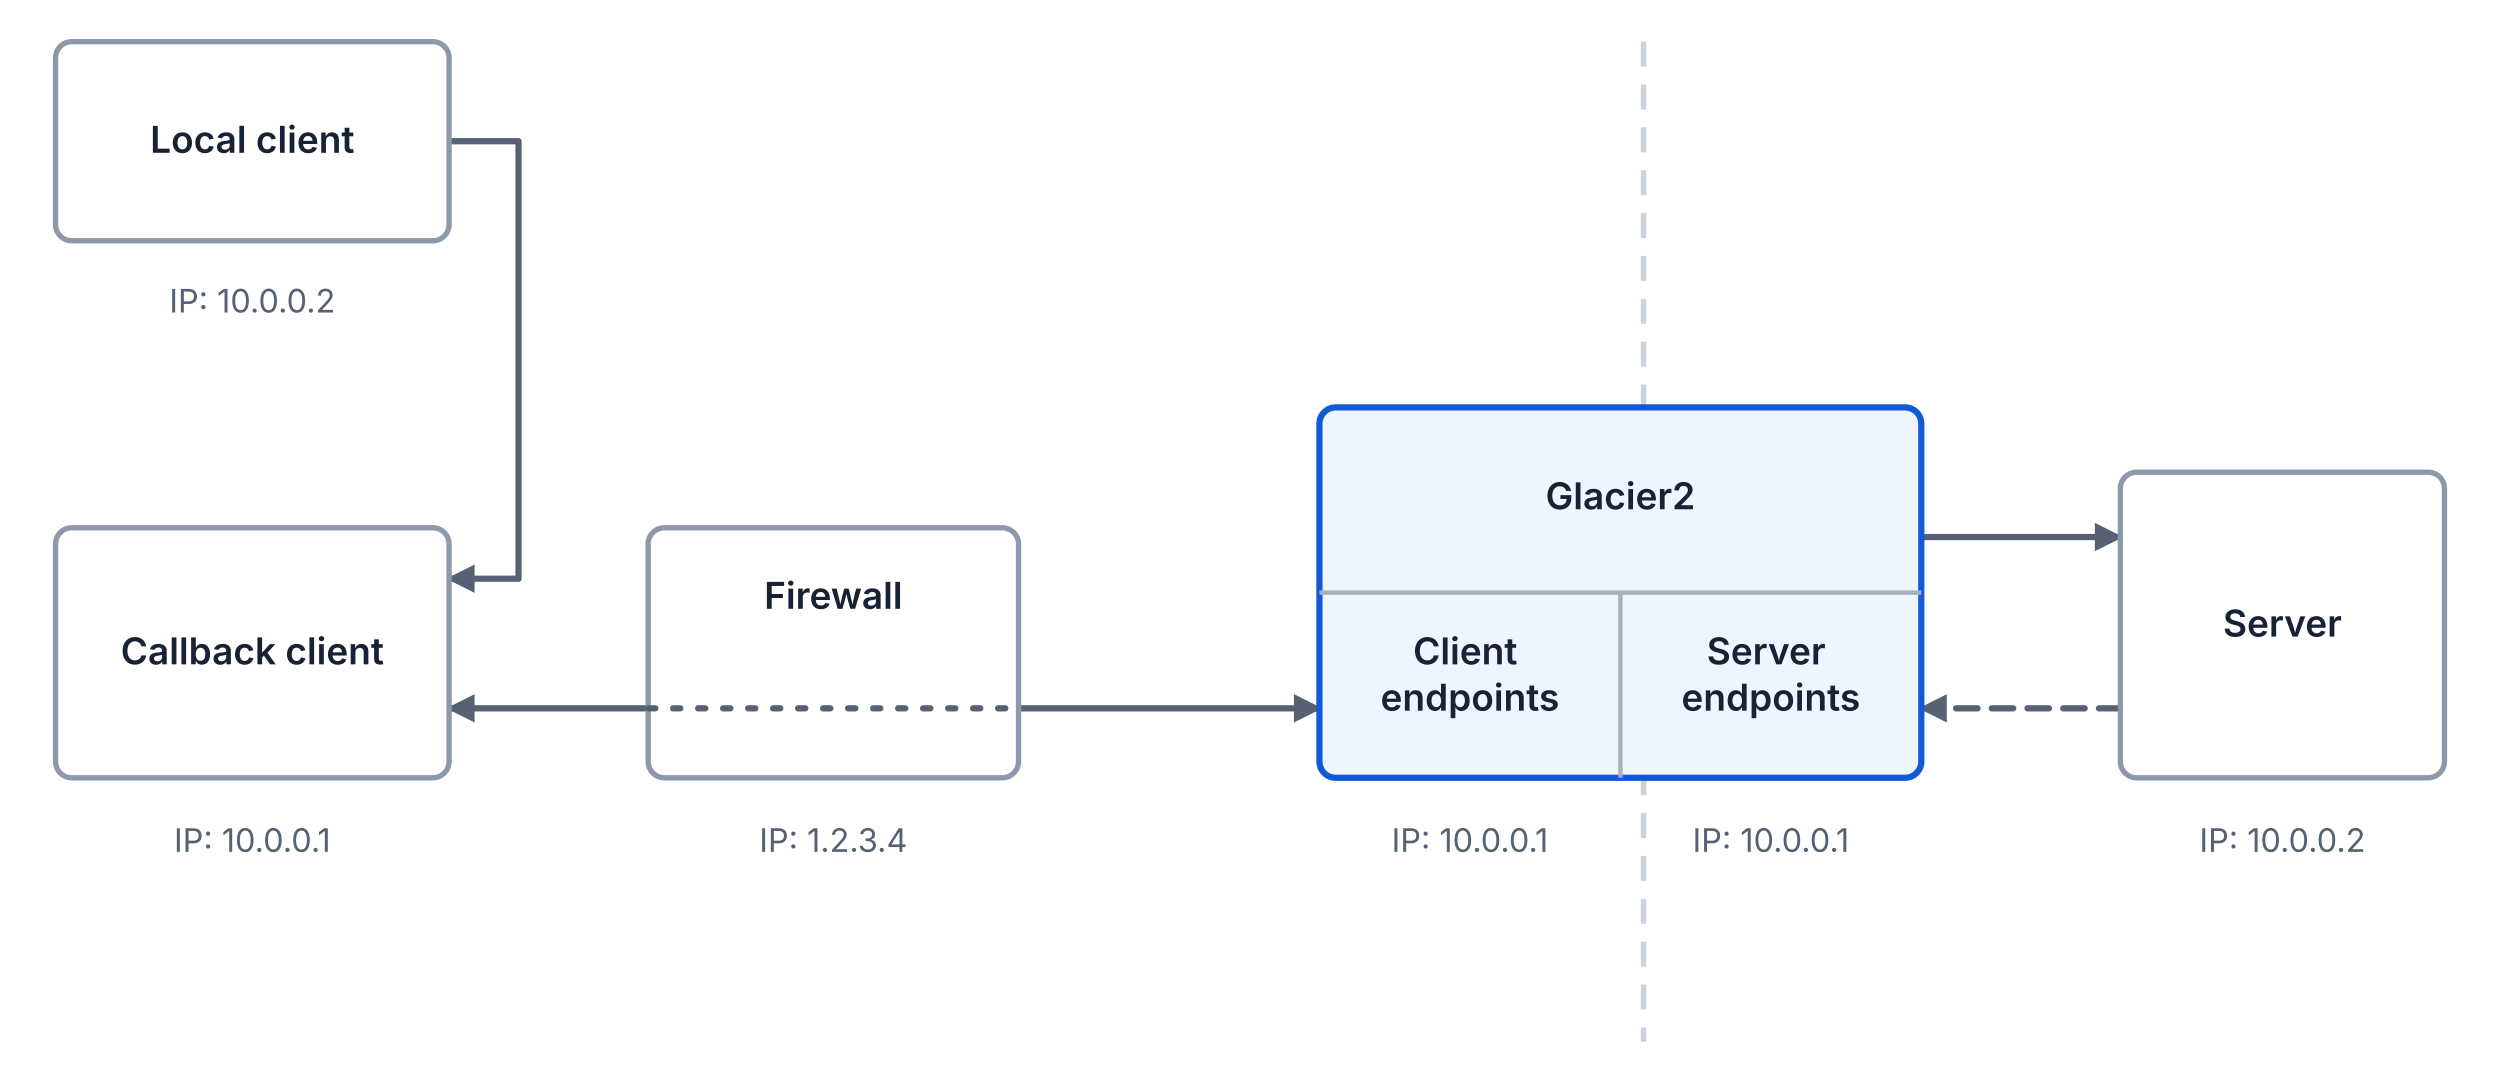
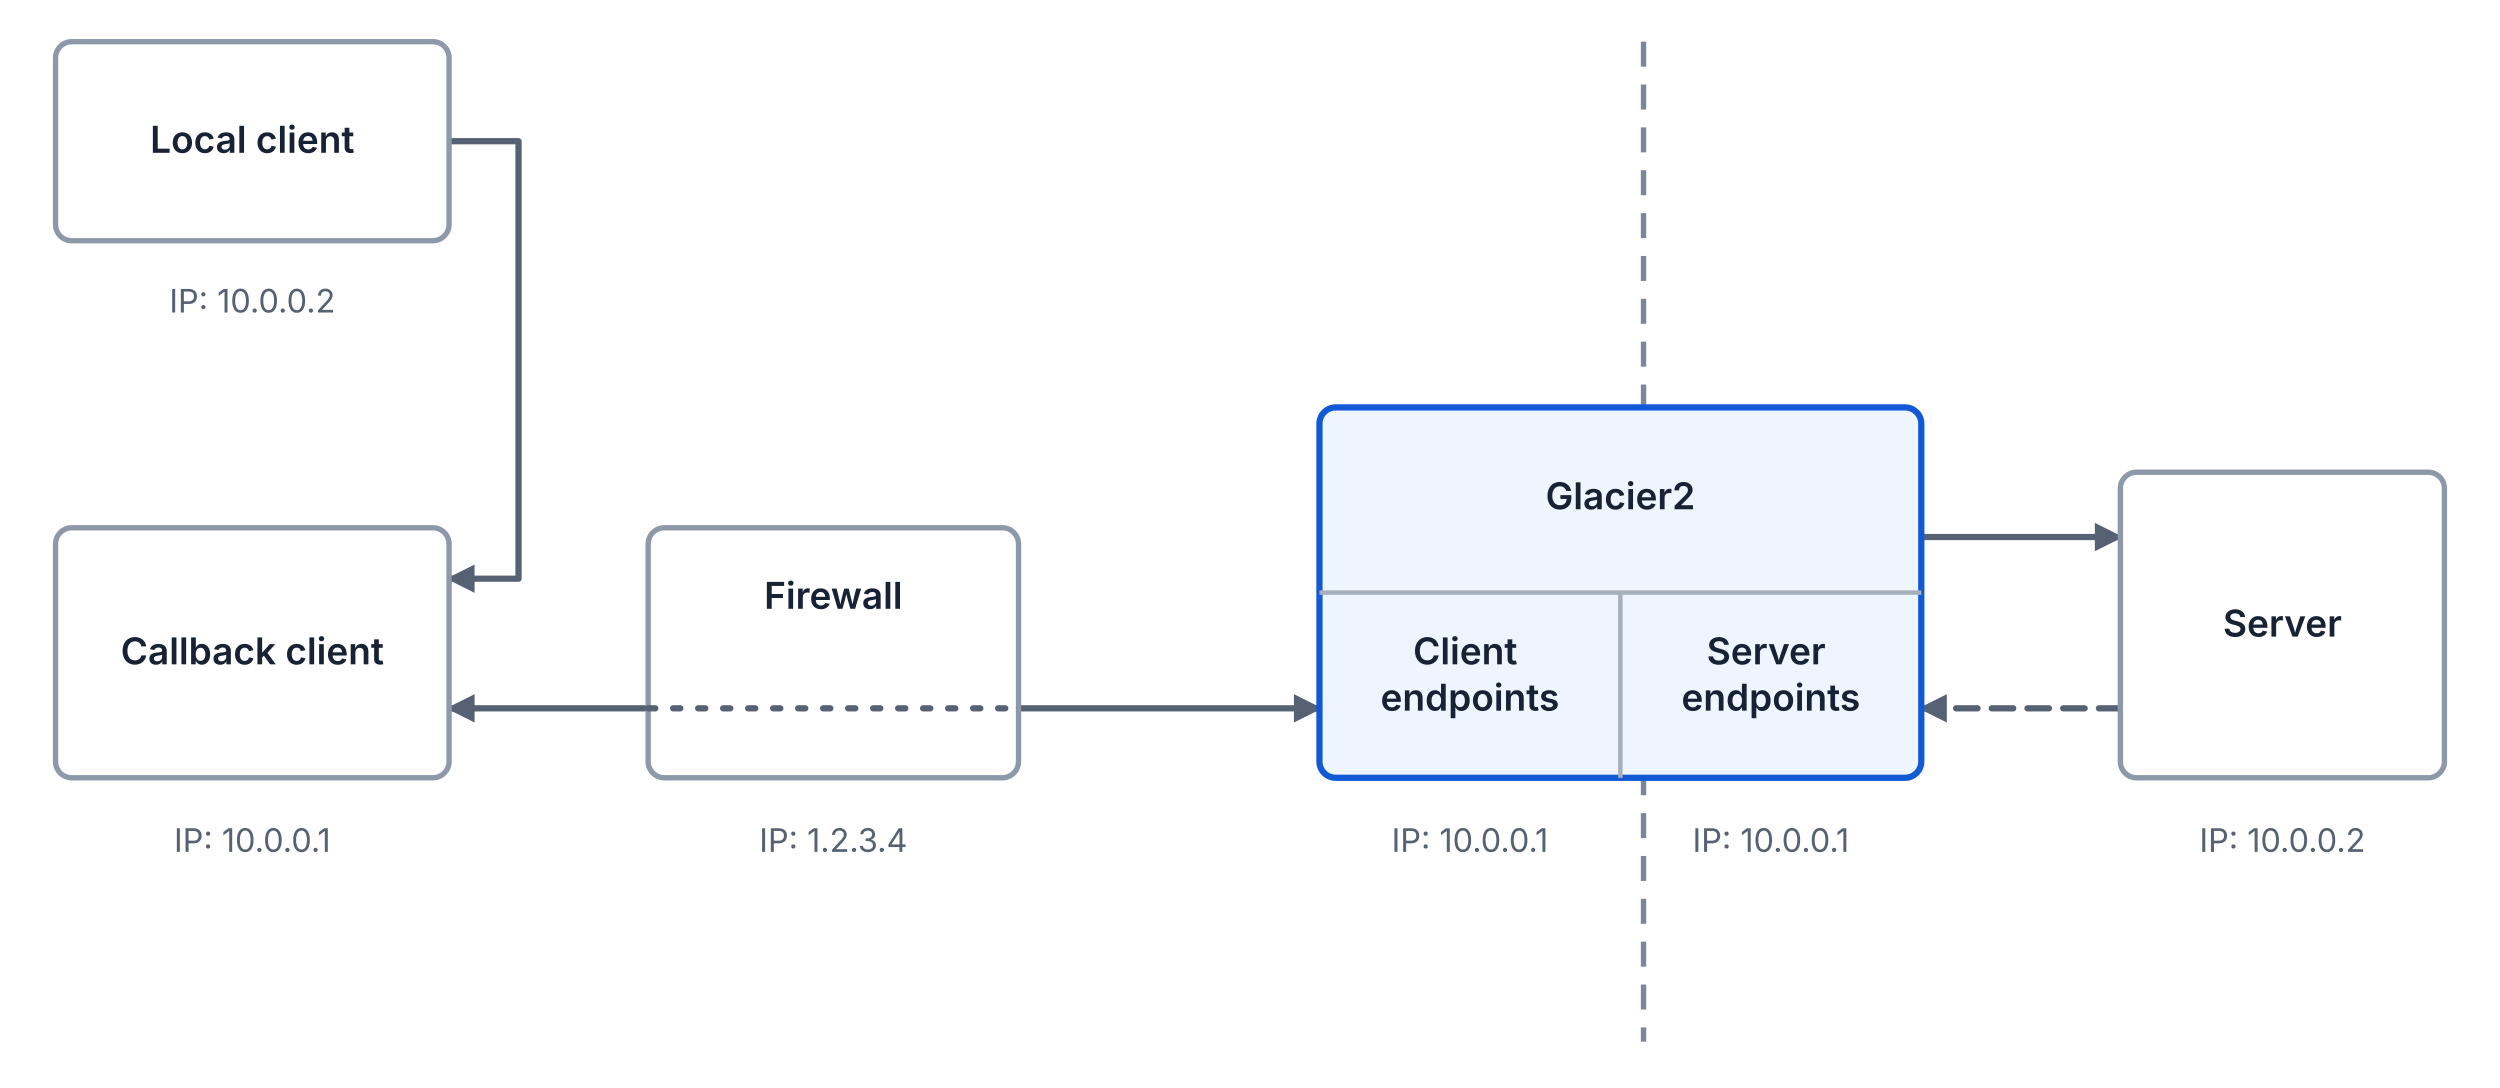
<svg xmlns="http://www.w3.org/2000/svg" width="700" height="304.63" viewBox="0 0 1080 470" role="img" aria-labelledby="title description">
  <defs>
    <marker id="arrow" viewBox="0 0 8 8" refX="7.2" refY="4" markerWidth="7" markerHeight="7" orient="auto-start-reverse">
      <path d="M 0 0 L 8 4 L 0 8 Z" fill="#566174" />
    </marker>
  </defs>
  <style>
    text {
      fill: #182235;
      font-family: Inter, ui-sans-serif, system-ui, -apple-system, BlinkMacSystemFont, "Segoe UI", sans-serif;
    }
    .label {
      font-size: 16px;
      font-weight: 600;
      text-anchor: middle;
    }
    .annotation {
      fill: #566174;
      font-size: 14px;
      text-anchor: middle;
    }
    .application {
      fill: #ffffff;
      stroke: #8d99aa;
      stroke-width: 1.5;
    }
    .runtime {
      fill: #eef5ff;
      stroke: #1259d6;
      stroke-width: 1.75;
    }
-     .boundary {
-       fill: #fbfcfe;
-       stroke: #cbd3de;
+     .network-boundary {
+       fill: none;
+       stroke: #7a8699;
      stroke-width: 1.5;
      stroke-dasharray: 7 5;
    }
    .connector {
      fill: none;
      stroke: #566174;
      stroke-width: 1.75;
      stroke-linecap: round;
      stroke-linejoin: round;
    }
    .one-way {
      marker-end: url(#arrow);
    }
    .two-way {
      marker-start: url(#arrow);
      marker-end: url(#arrow);
    }
    .through-firewall {
      stroke-dasharray: 2 5;
    }
    .callback {
      stroke-dasharray: 6 4;
      marker-end: url(#arrow);
    }
    .divider {
      fill: none;
      stroke: #a6afbc;
      stroke-width: 1.25;
    }
  </style>
  <rect width="1080" height="470" fill="#ffffff" />
  <g id="boundaries" aria-hidden="true">
-     <path class="boundary" d="M 710 18 V 450" vector-effect="non-scaling-stroke" />
+     <path class="network-boundary" d="M 710 18 V 450" vector-effect="non-scaling-stroke" />
  </g>
  <g id="connectors" aria-hidden="true">
    <path class="connector one-way" d="M 194 61 H 224 V 250 H 194" vector-effect="non-scaling-stroke" />
    <path class="connector two-way" d="M 194 306 H 570" vector-effect="non-scaling-stroke" />
    <path class="connector one-way" d="M 830 232 H 916" vector-effect="non-scaling-stroke" />
    <path class="connector callback" d="M 916 306 L 830 306" vector-effect="non-scaling-stroke" />
  </g>
  <g id="components" aria-hidden="true">
    <rect class="application" x="24" y="18" width="170" height="86" rx="7" vector-effect="non-scaling-stroke" />
    <rect class="application" x="24" y="228" width="170" height="108" rx="7" vector-effect="non-scaling-stroke" />
    <rect class="application" x="280" y="228" width="160" height="108" rx="7" vector-effect="non-scaling-stroke" />
    <rect class="runtime" x="570" y="176" width="260" height="160" rx="7" vector-effect="non-scaling-stroke" />
    <path class="divider" d="M 570 256 H 830 M 700.0 256 V 336" vector-effect="non-scaling-stroke" />
    <rect class="application" x="916" y="204" width="140" height="132" rx="7" vector-effect="non-scaling-stroke" />
    <path class="connector through-firewall" d="M 280 306 H 440" vector-effect="non-scaling-stroke" />
  </g>
  <g id="labels">
    <text class="label" x="109.0" y="66.0">Local client</text>
    <text class="annotation" x="109" y="135">IP: 10.0.0.2</text>
    <text class="label" x="109.0" y="287.0">Callback client</text>
    <text class="label" x="360" y="263">Firewall</text>
    <text class="label" x="700.0" y="220">Glacier2</text>
    <text class="label" x="635.0" y="287">
      <tspan x="635.0" dy="0">Client</tspan>
      <tspan x="635.0" dy="20">endpoints</tspan>
    </text>
    <text class="label" x="765.0" y="287">
      <tspan x="765.0" dy="0">Server</tspan>
      <tspan x="765.0" dy="20">endpoints</tspan>
    </text>
    <text class="label" x="986.0" y="275.0">Server</text>
    <text class="annotation" x="109" y="368">IP: 10.0.0.1</text>
    <text class="annotation" x="360" y="368">IP: 1.2.3.4</text>
    <text class="annotation" x="635" y="368">IP: 10.0.0.1</text>
    <text class="annotation" x="765" y="368">IP: 10.0.0.1</text>
    <text class="annotation" x="986" y="368">IP: 10.0.0.2</text>
  </g>
</svg>
